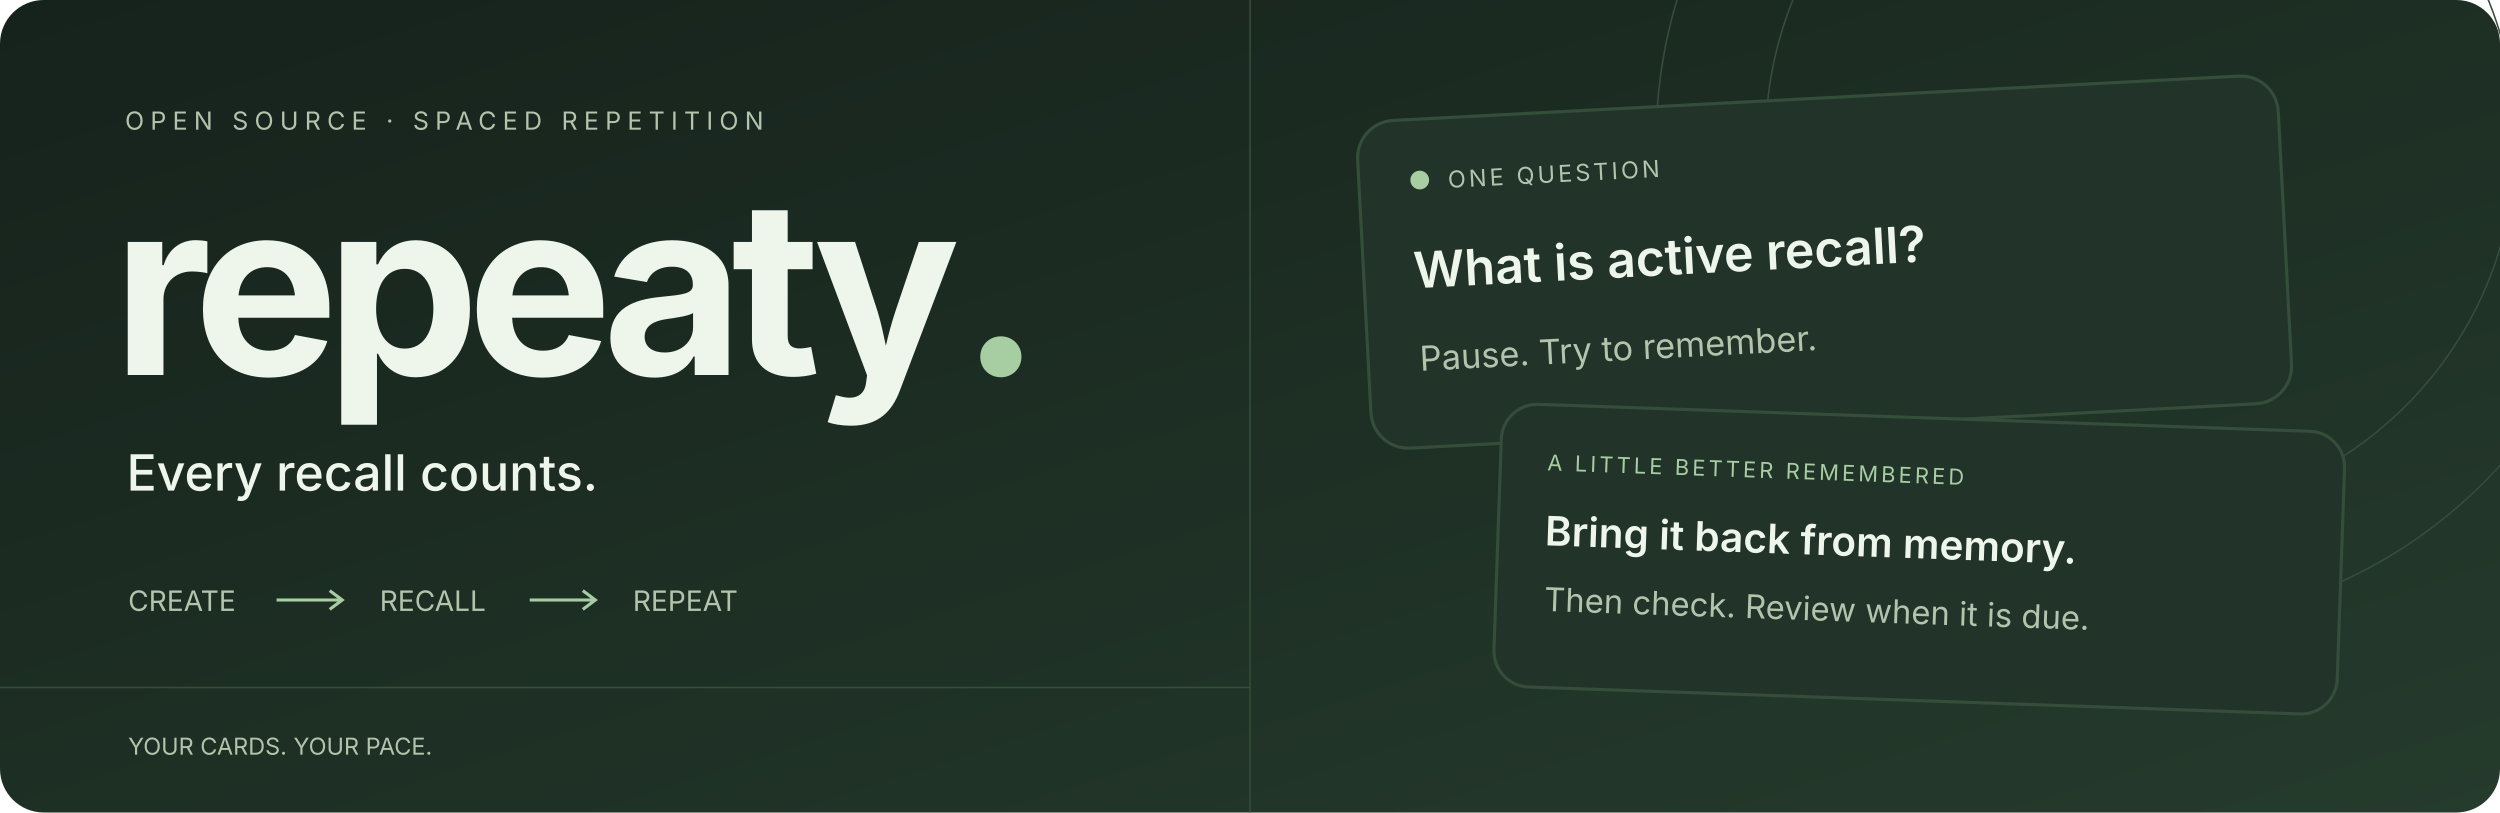
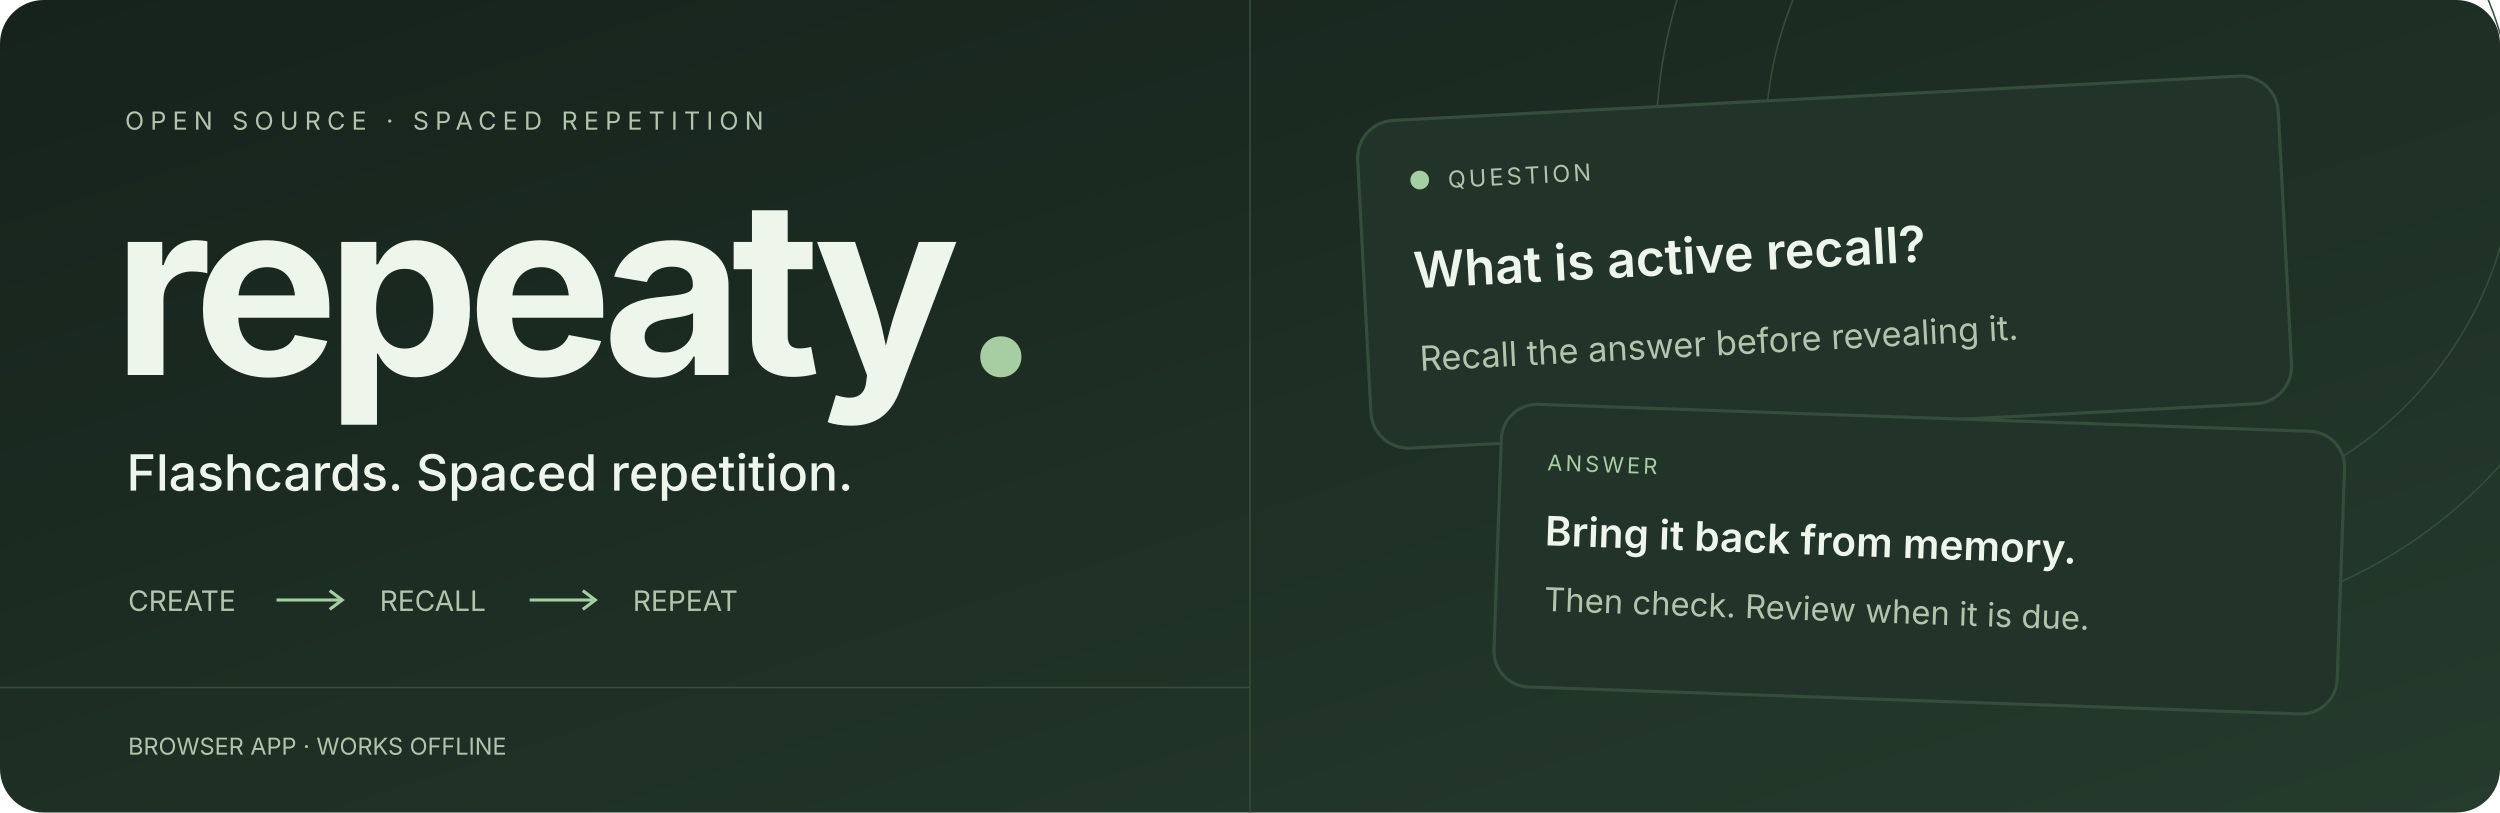
<svg xmlns="http://www.w3.org/2000/svg" width="1600" height="520" viewBox="0 0 1600 520" role="img" aria-labelledby="title desc">
  <defs>
    <linearGradient id="wash" x1="0" y1="0" x2="1" y2="1">
      <stop stop-color="#16221c" />
      <stop offset="1" stop-color="#253b2c" />
    </linearGradient>
  </defs>
  <rect width="1600" height="520" rx="28" fill="url(#wash)" />
  <g fill="none" stroke="#354d3b">
    <circle cx="1370" cy="90" r="310" />
    <circle cx="1370" cy="90" r="240" />
    <path d="M800 520V0M0 440H800" />
  </g>
  <g font-family="Inter,Noto Sans,Arial,sans-serif">
    <text x="80" y="83" font-size="16" letter-spacing="4" fill="#b2c4ac">OPEN SOURCE · SPACED REPETITION</text>
    <text x="72" y="240" font-size="156" font-weight="750" letter-spacing="-8" fill="#eef5eb">repeaty<tspan fill="#a7cea2">.</tspan>
    </text>
-     <text x="81" y="314" font-size="32" font-weight="500" fill="#eef5eb">Every recall counts.</text>
+     <text x="81" y="314" font-size="32" font-weight="500" fill="#eef5eb">Flashcards. Spaced repetition.</text>
    <text x="82" y="391" font-size="18" fill="#b2c4ac">CREATE</text>
    <path d="M177 384h42m-8-6 8 6-8 6" stroke="#a7cea2" fill="none" stroke-width="2" />
    <text x="243" y="391" font-size="18" fill="#b2c4ac">RECALL</text>
    <path d="M339 384h42m-8-6 8 6-8 6" stroke="#a7cea2" fill="none" stroke-width="2" />
    <text x="405" y="391" font-size="18" fill="#b2c4ac">REPEAT</text>
-     <text x="82" y="483" font-size="15" fill="#b2c4ac">YOUR CARDS. YOUR PACE.</text>
+     <text x="82" y="483" font-size="15" fill="#b2c4ac">BROWSER APP · WORKS OFFLINE</text>
    <g transform="translate(873 63) rotate(-3 290 110)">
      <rect width="590" height="210" rx="24" fill="#223329" stroke="#354d3b" stroke-width="2" />
      <circle cx="39" cy="39" r="6" fill="#a7cea2" />
-       <text x="57" y="45" font-size="15" letter-spacing="2" fill="#b2c4ac">ONE QUESTION</text>
+       <text x="57" y="45" font-size="15" letter-spacing="2" fill="#b2c4ac">QUESTION</text>
      <text x="32" y="108" font-size="32" font-weight="600" fill="#eef5eb">What is active recall?</text>
-       <text x="33" y="161" font-size="22" fill="#b2c4ac">Pause. Try to remember.</text>
+       <text x="33" y="161" font-size="22" fill="#b2c4ac">Recall the answer before revealing it.</text>
    </g>
    <g transform="translate(958 267) rotate(2 260 100)">
      <rect width="540" height="181" rx="23" fill="#223329" stroke="#354d3b" stroke-width="2" />
-       <text x="30" y="42" font-size="14" letter-spacing="2" fill="#a7cea2">A LITTLE BETTER REMEMBERED</text>
+       <text x="30" y="42" font-size="14" letter-spacing="2" fill="#a7cea2">ANSWER</text>
      <text x="30" y="90" font-size="26" font-weight="600" fill="#eef5eb">Bring it back from memory.</text>
      <text x="31" y="132" font-size="21" fill="#b2c4ac">Then check. Review when it is due.</text>
    </g>
  </g>
</svg>
